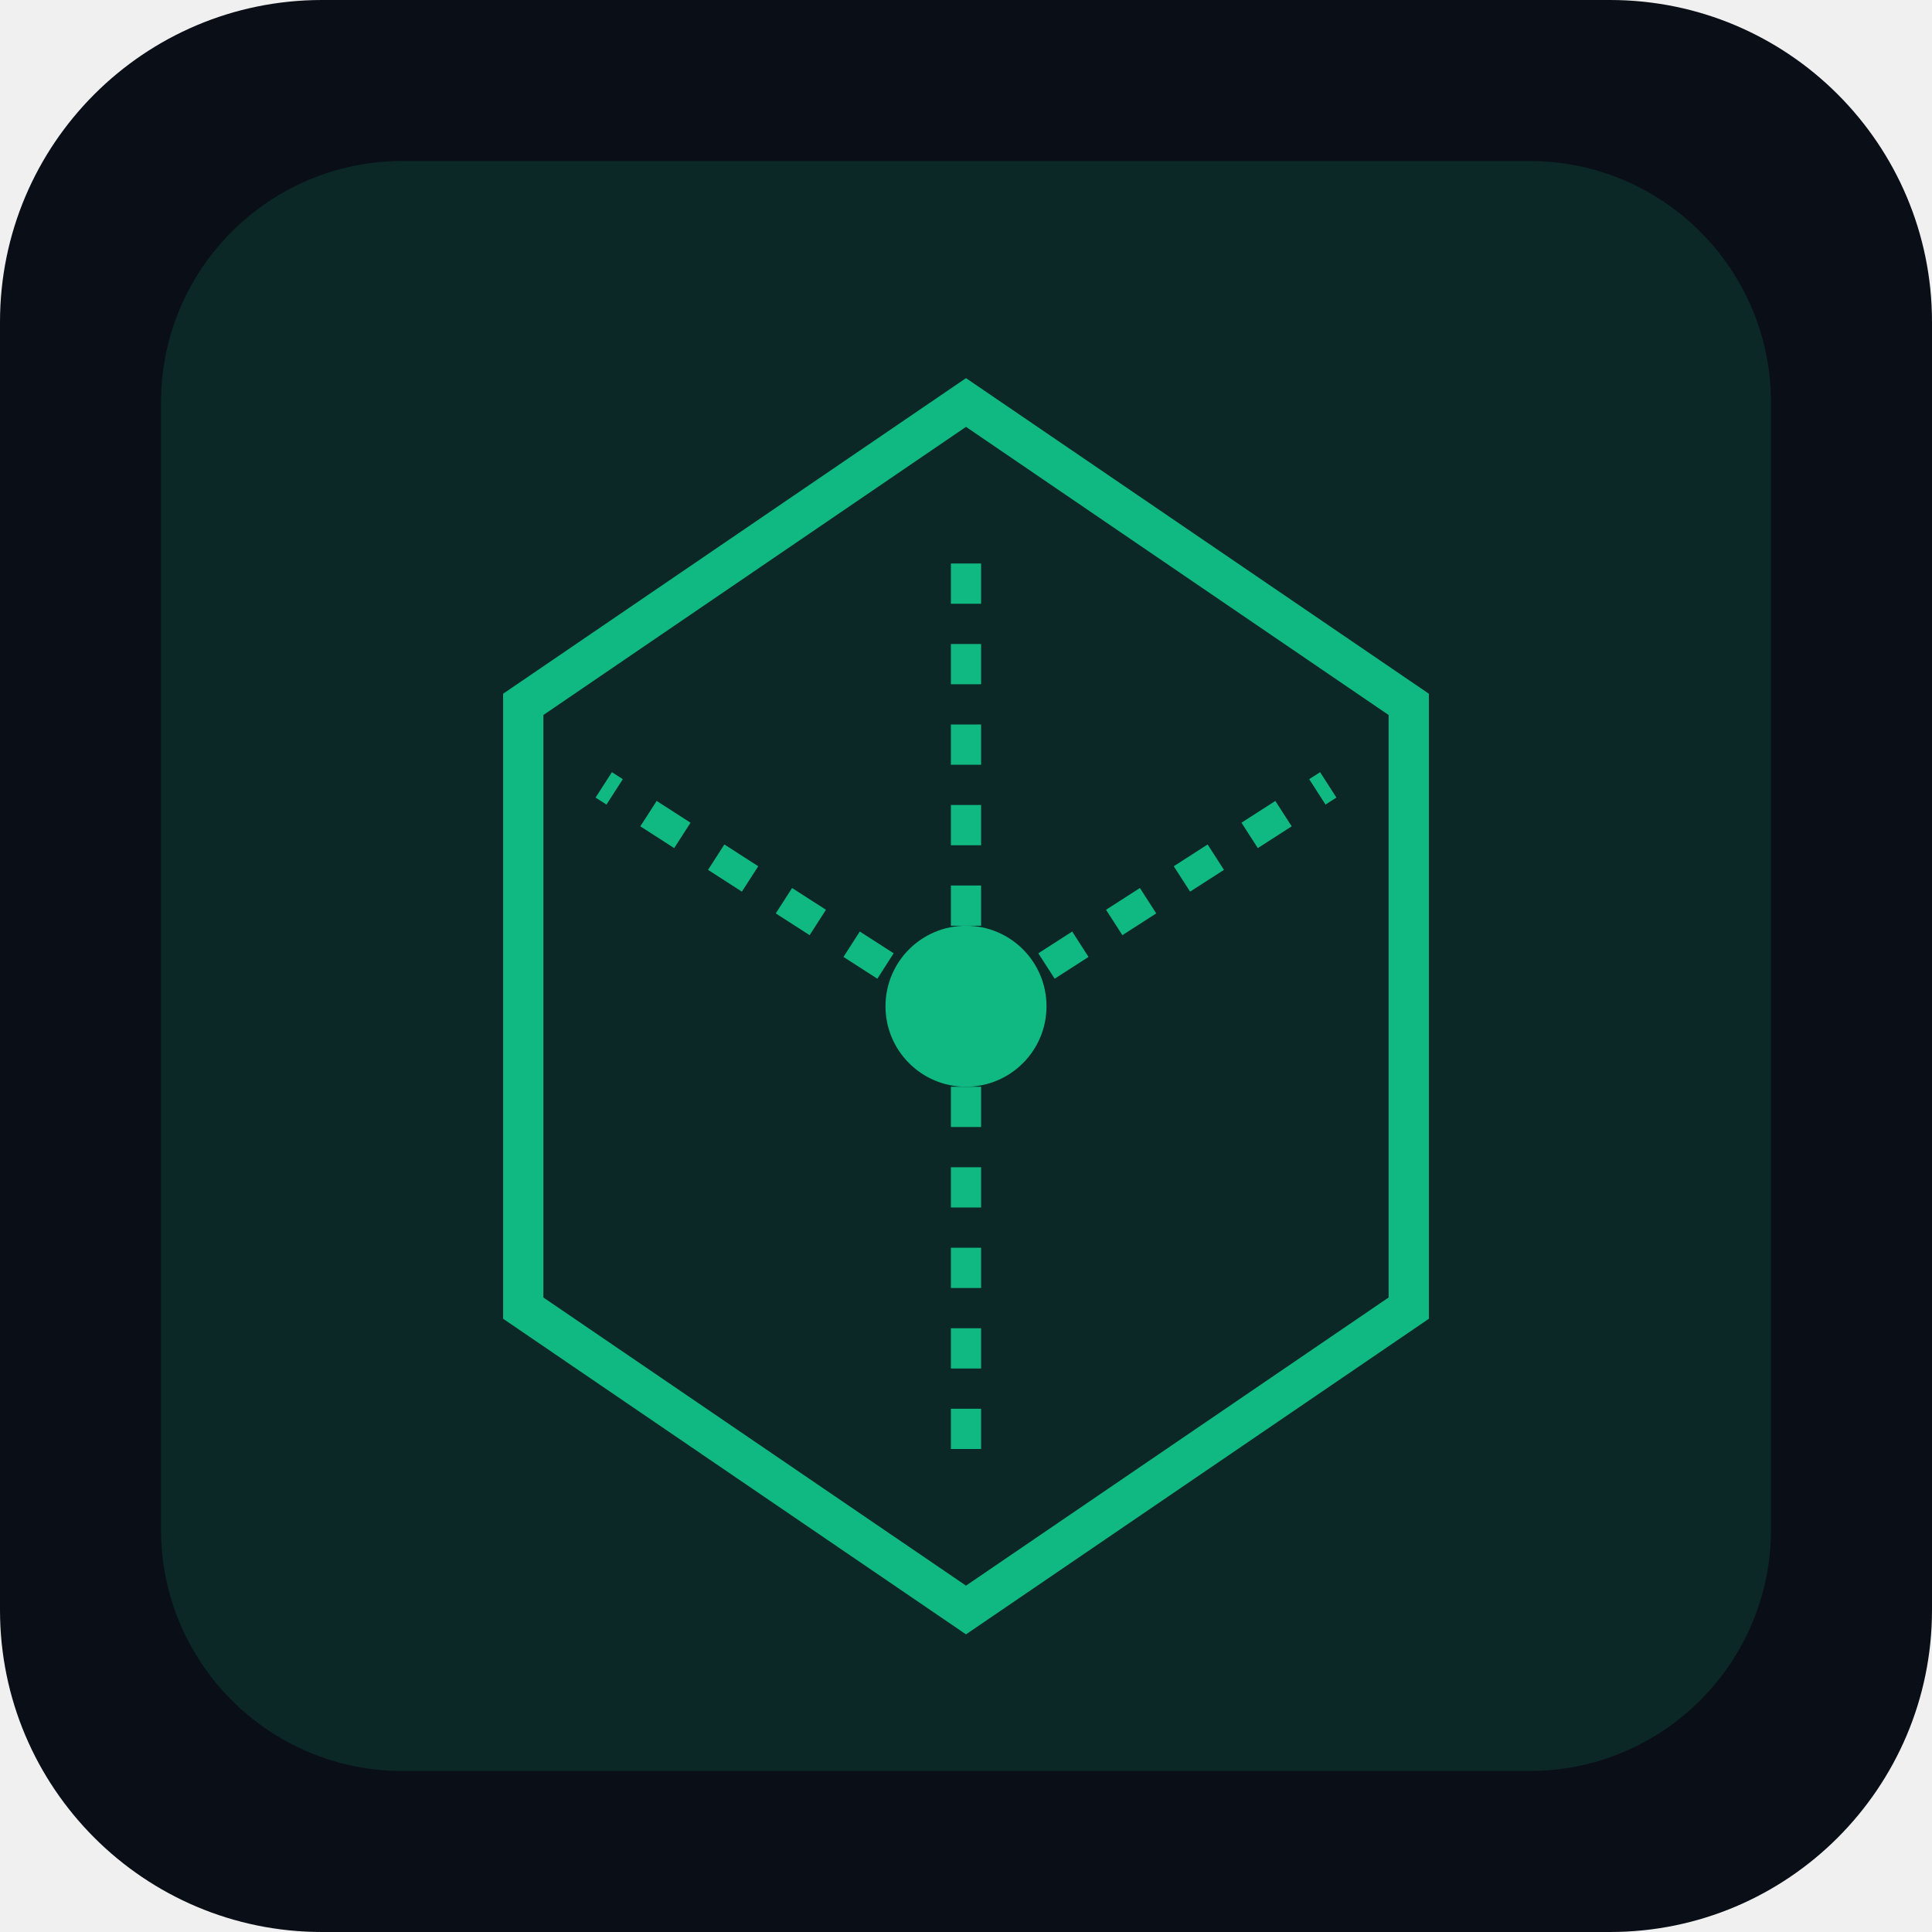
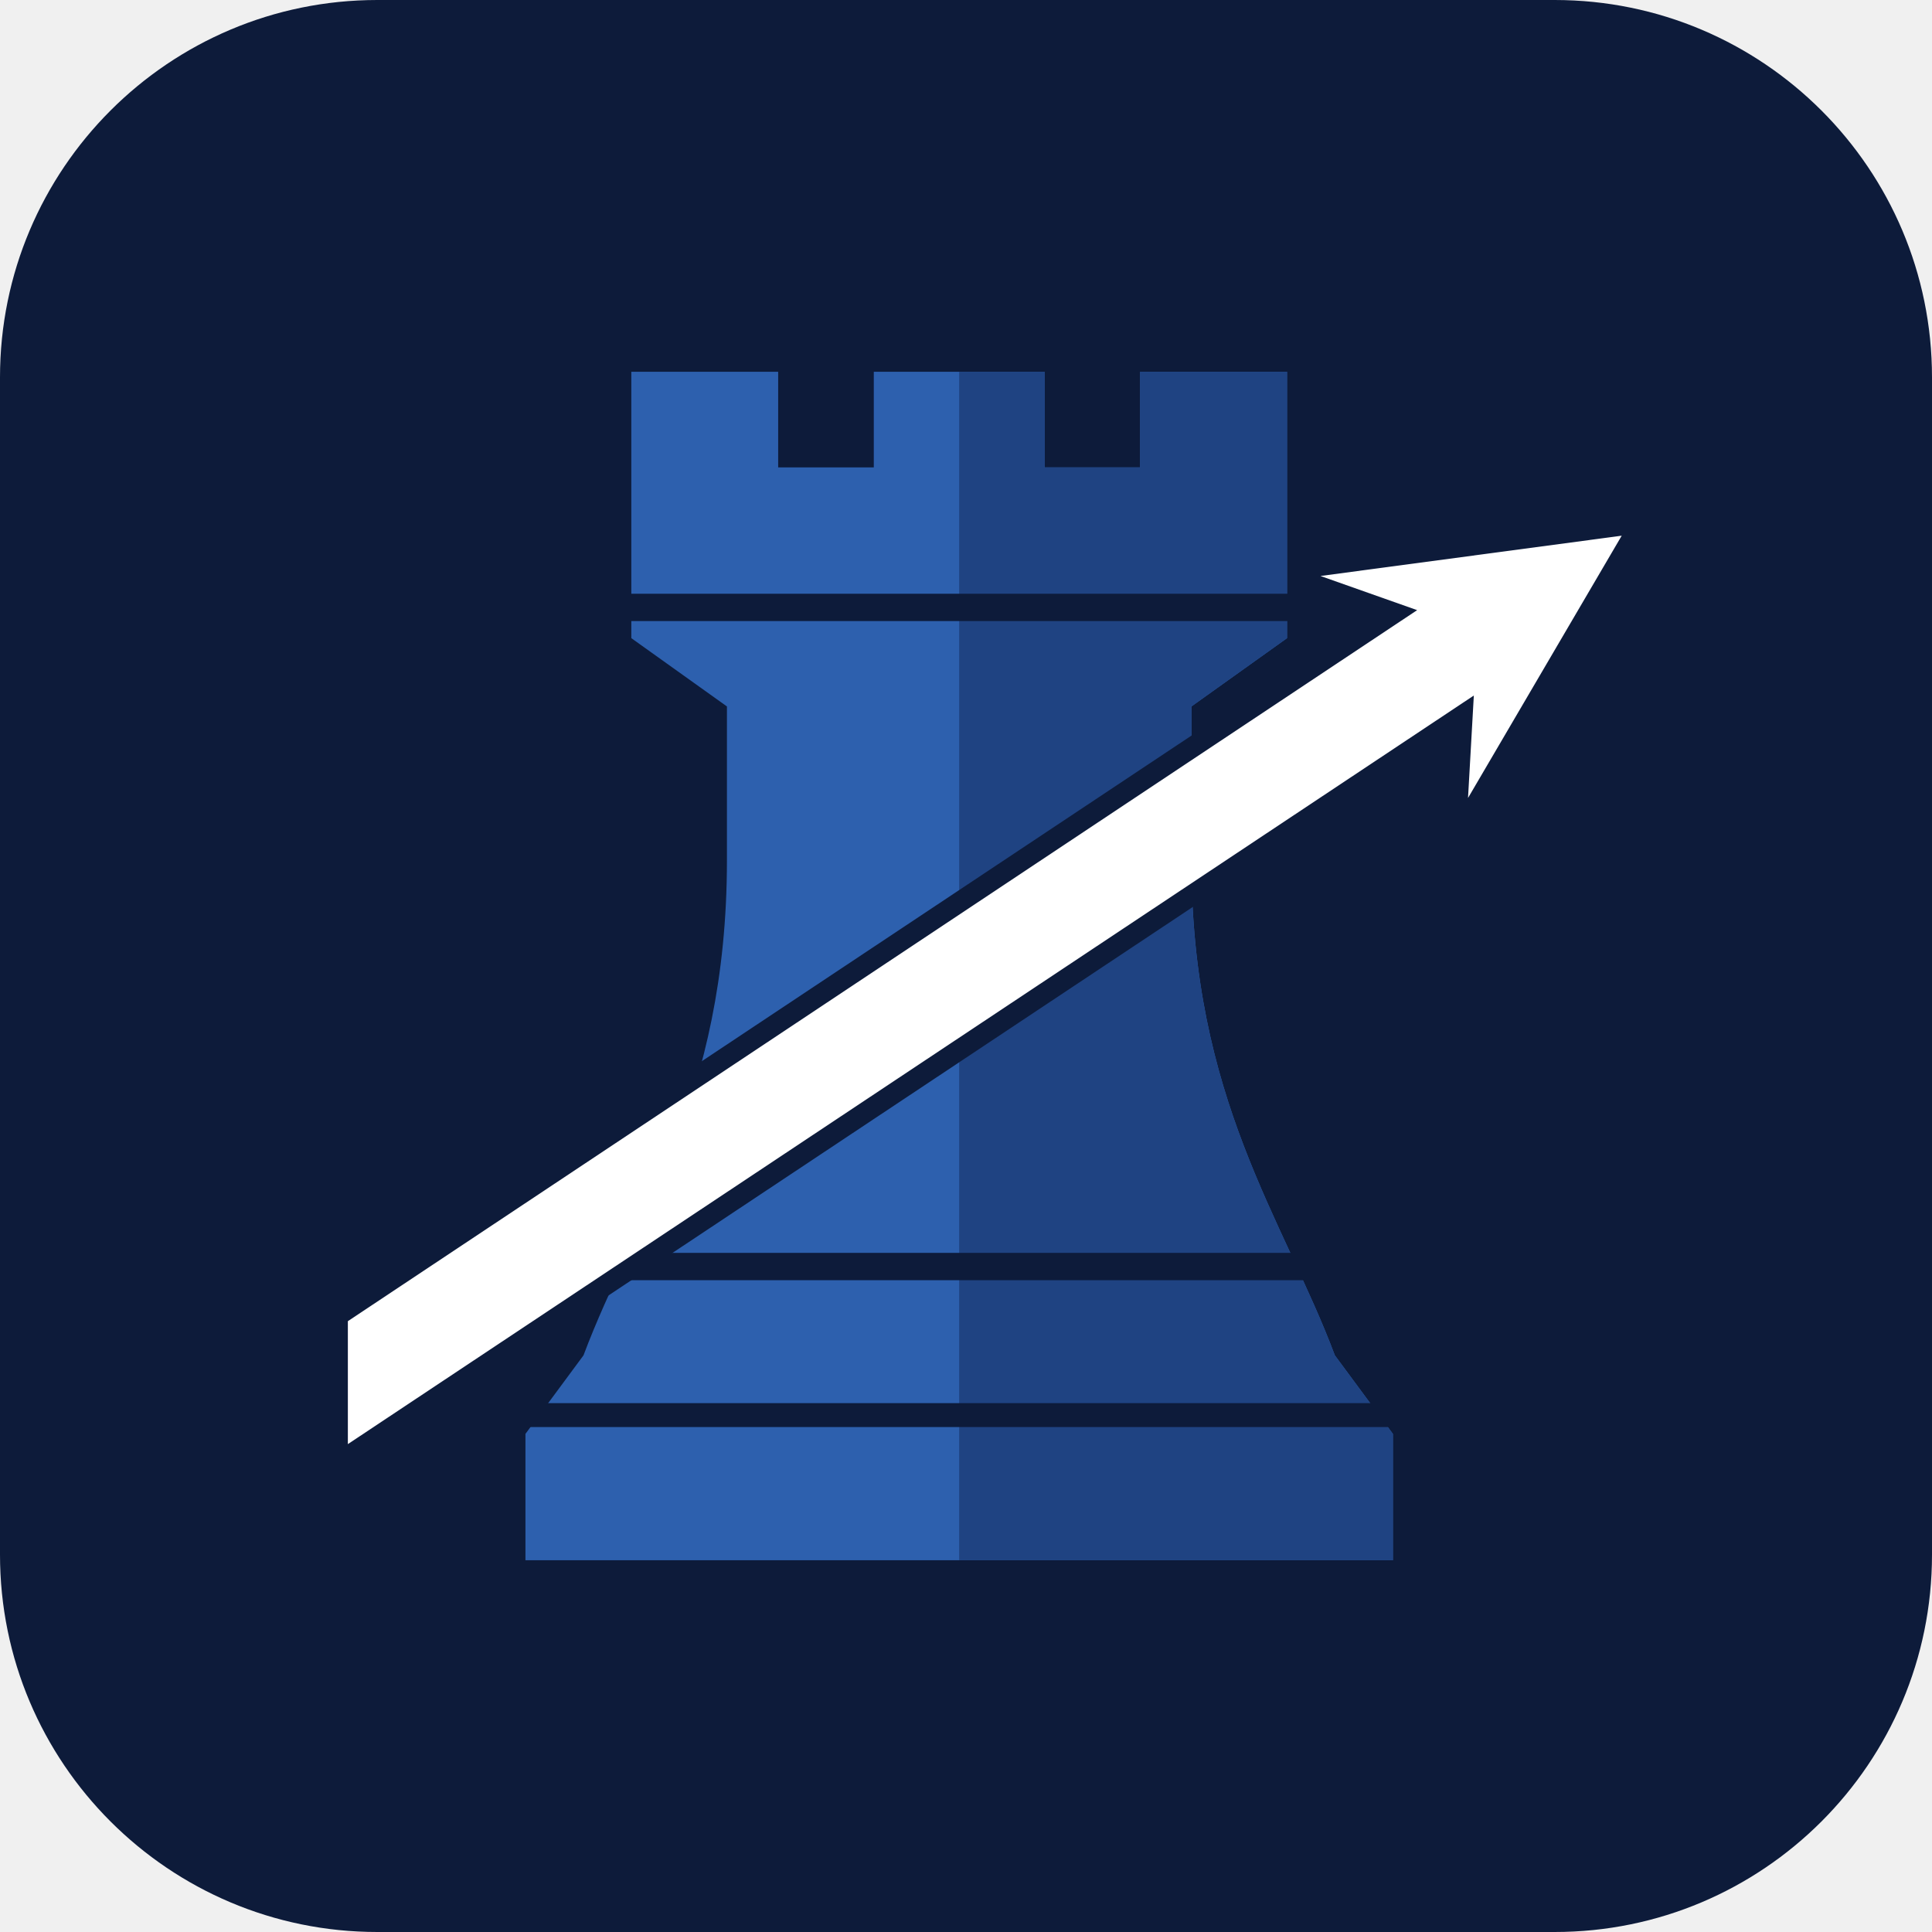
- <svg xmlns="http://www.w3.org/2000/svg" width="192" height="192" viewBox="0 0 192 192">
-   <rect width="192" height="192" rx="32" fill="#0a0e17" />
-   <rect x="16" y="16" width="160" height="160" rx="24" fill="#10b981" opacity="0.15" />
-   <path d="M96 40 L140 70 L140 130 L96 160 L52 130 L52 70 Z" fill="none" stroke="#10b981" stroke-width="4" />
-   <circle cx="96" cy="100" r="8" fill="#10b981" />
-   <line x1="96" y1="92" x2="96" y2="55" stroke="#10b981" stroke-width="3" stroke-dasharray="4 4" />
-   <line x1="96" y1="108" x2="96" y2="145" stroke="#10b981" stroke-width="3" stroke-dasharray="4 4" />
-   <line x1="88" y1="96" x2="60" y2="78" stroke="#10b981" stroke-width="3" stroke-dasharray="4 4" />
-   <line x1="104" y1="96" x2="132" y2="78" stroke="#10b981" stroke-width="3" stroke-dasharray="4 4" />
+ <svg xmlns="http://www.w3.org/2000/svg" viewBox="0 0 1024 1024" width="1024" height="1024">
+   <rect x="0" y="0" width="1024" height="1024" rx="200" fill="#0D1B3A" />
+   <g transform="translate(512 512) scale(1.8101) translate(-1506 -381)">
+     <defs>
+       <clipPath id="cpi">
+         <path d="M1408 207 L1451 207 L1451 235 L1479 235 L1479 207 L1529 207 L1529 235 L1557 235 L1557 207 L1600 207 L1600 285 L1572 305 L1572 350 C1572 420 1599 455 1614 495 L1631 518 L1631 555 L1377 555 L1377 518 L1394 495 C1409 455 1436 420 1436 350 L1436 305 L1408 285 Z" />
+       </clipPath>
+       <mask id="mfi" maskUnits="userSpaceOnUse" x="1200" y="150" width="620" height="450">
+         <rect x="1200" y="150" width="620" height="450" fill="#fff" />
+         <rect x="1364" y="272" width="280" height="8" fill="#000" />
+         <rect x="1364" y="465" width="280" height="8" fill="#000" />
+         <rect x="1364" y="509" width="280" height="7" fill="#000" />
+         <polygon points="1325.0,521.0 1325.0,485.0 1638.1,276.8 1609.8,266.8 1698.0,255.0 1653.0,331.8 1654.7,301.8" fill="#000" stroke="#000" stroke-width="12" stroke-linejoin="miter" />
+       </mask>
+       <mask id="moi" maskUnits="userSpaceOnUse" x="1200" y="150" width="620" height="450">
+         <rect x="1200" y="150" width="620" height="450" fill="#fff" />
+         <polygon points="1325.0,521.0 1325.0,485.0 1638.1,276.8 1609.8,266.8 1698.0,255.0 1653.0,331.8 1654.7,301.8" fill="#000" stroke="#000" stroke-width="12" stroke-linejoin="miter" />
+       </mask>
+     </defs>
+     <g mask="url(#mfi)">
+       <path d="M1408 207 L1451 207 L1451 235 L1479 235 L1479 207 L1529 207 L1529 235 L1557 235 L1557 207 L1600 207 L1600 285 L1572 305 L1572 350 C1572 420 1599 455 1614 495 L1631 518 L1631 555 L1377 555 L1377 518 L1394 495 C1409 455 1436 420 1436 350 L1436 305 L1408 285 Z" fill="#2D60AE" />
+       <rect x="1504" y="190" width="150" height="380" fill="#1F4382" clip-path="url(#cpi)" />
+       <g clip-path="url(#cpi)" />
+     </g>
+     <polygon points="1325.0,521.0 1325.0,485.0 1638.1,276.8 1609.8,266.8 1698.0,255.0 1653.0,331.8 1654.7,301.8" fill="#FFFFFF" />
+   </g>
</svg>
